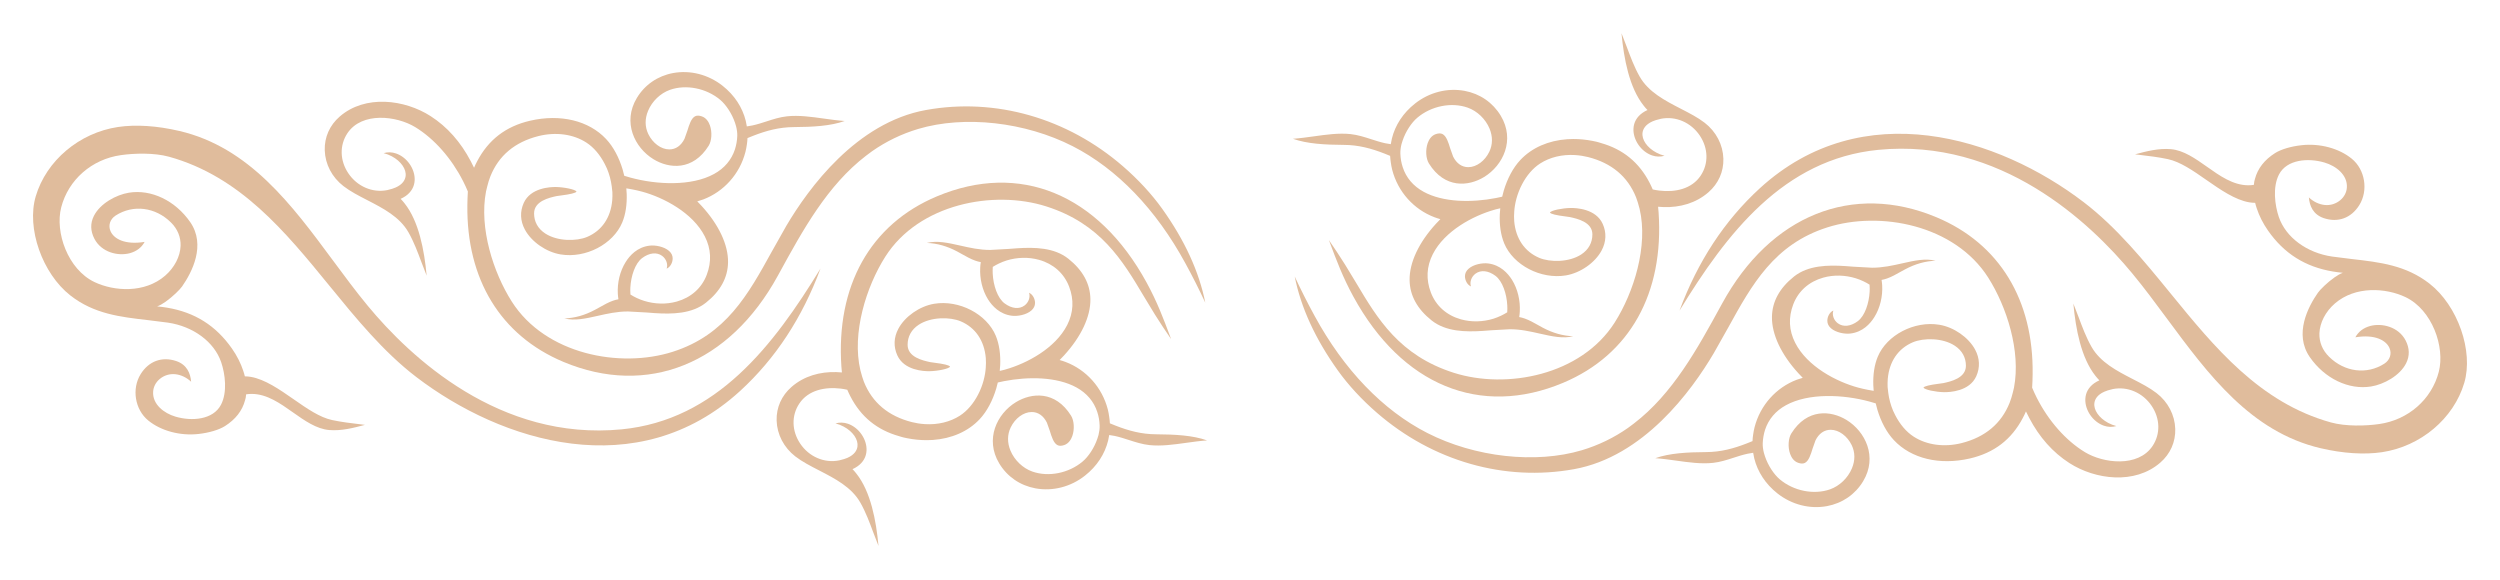
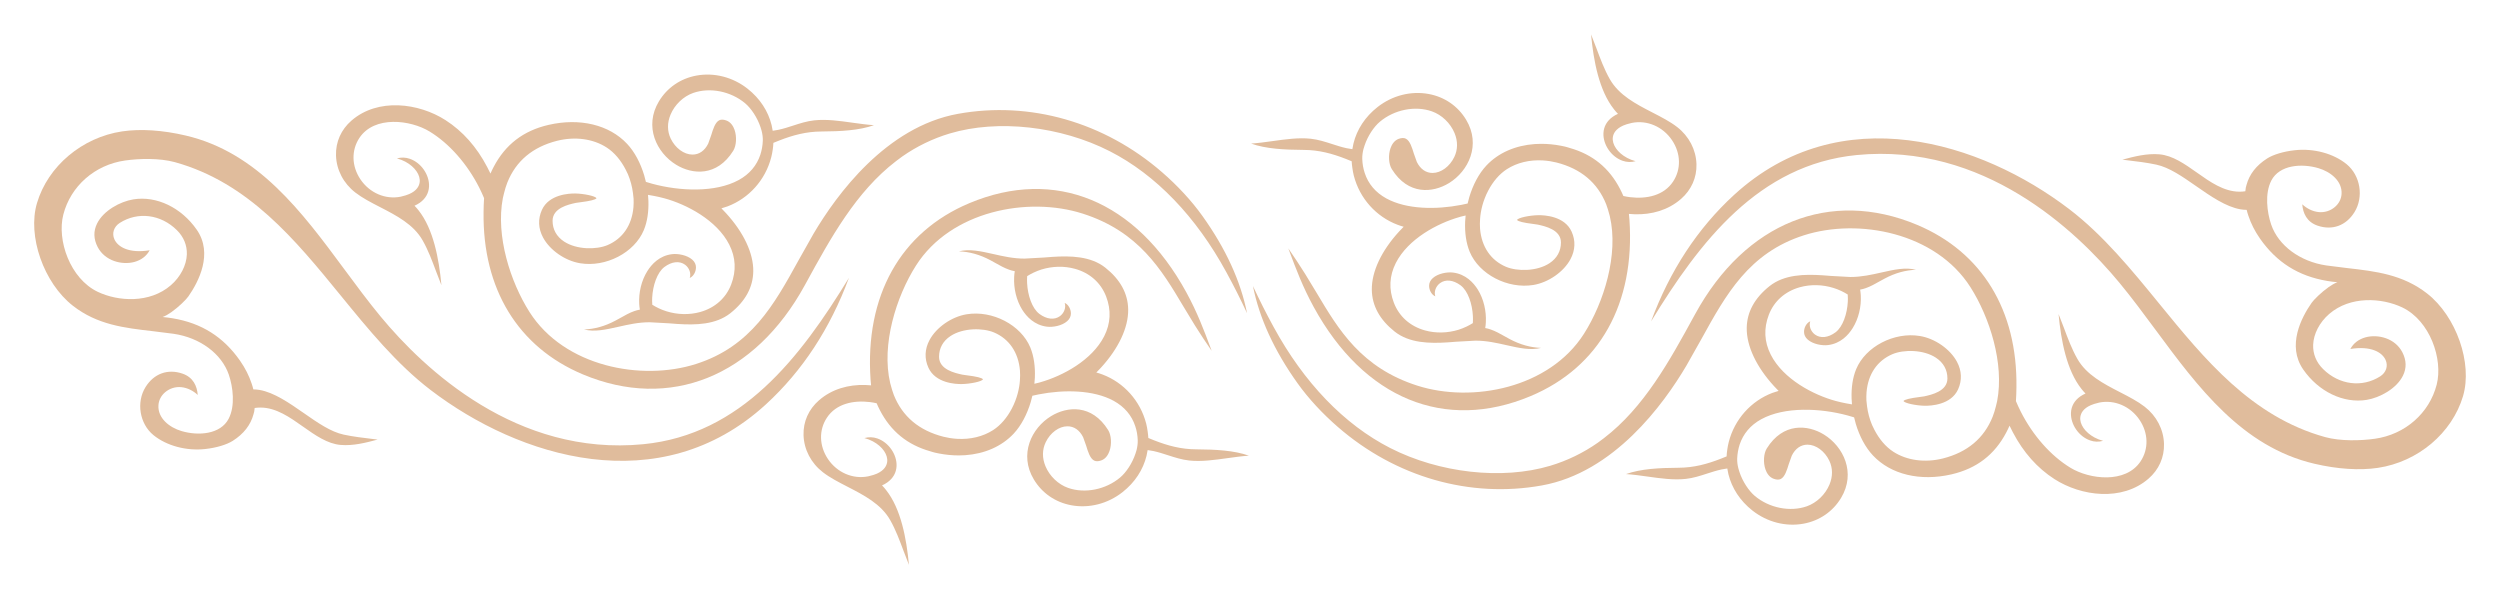
- <svg xmlns="http://www.w3.org/2000/svg" viewBox="0 0 4420 1024">
+ <svg xmlns="http://www.w3.org/2000/svg" viewBox="0 0 4272 1024">
  <g>
    <path d="M1972.231 752.471a391.86 391.86 0 0 1-9.965-4.04c-0.212-3.743-0.586-7.535-1.165-11.299a120.733 120.733 0 0 0-2.472-13.227c-10.099-39.173-38.305-70.183-74.66-83.947a114.278 114.278 0 0 0-10.551-3.425c2.719-2.719 5.304-5.445 7.818-8.157 30.021-32.775 47.055-68.439 46.596-99.568-0.367-27.132-13.474-51.129-38.99-71.376-25.077-19.901-59.823-20.487-90.585-18.474l-14.562 1.109-32.81 1.822c-19.004 0.085-36.497-3.919-53.432-7.761-21.723-4.908-40.826-9.145-58.876-4.604 18.1 0.614 35.748 5.565 53.714 15.085l8.573 4.739c7.797 4.414 15.431 8.658 23.46 11.497 3.136 1.109 6.448 2.027 9.732 2.606-0.523 3.22-0.946 6.504-1.059 9.852-1.031 19.216 3.701 39.752 13.722 55.868 7.387 11.794 20.699 26.384 42.259 29.06 10.176 1.292 25.762-1.561 34.548-9.357 4.216-3.701 6.384-8.157 6.434-13.143 0-7.429-4.16-14.972-9.887-17.768-0.297-0.169-0.494-0.254-0.734-0.374 2.585 7.74-0.756 17.231-8.065 22.599-9.463 6.956-22.62 5.523-35.162-3.792-12.606-9.449-19.95-31.921-20.988-52.443a100.437 100.437 0 0 1 0.042-10.925c0.085-0.417 0.085-0.826 0.085-1.201 3.552-2.182 7.133-4.209 10.89-5.967a109.158 109.158 0 0 1 13.439-5.318c18.644-5.734 38.884-6.363 57.591-1.109 25.226 7.048 43.99 23.827 52.98 47.203 8.905 23.206 7.754 46.094-3.34 67.987-20.953 41.193-71.2 67.824-108.798 78.495-0.784 0.254-1.476 0.494-2.225 0.671-2.768 0.777-5.523 1.321-8.248 1.977 0.41-3.51 0.664-6.963 0.826-10.445 0.784-18.623-1.61-36.645-7.797-51.617-16.003-38.502-64.816-63.905-108.883-56.652-25.685 4.251-51.701 22.351-63.29 44.004-8.256 15.409-8.948 31.695-1.977 47.118 12.041 26.716 46.716 28.291 57.062 28.107 14.35-0.233 34.682-4.28 36.2-8.15-1.645-2.479-10.974-4.788-27.867-6.857l-7.38-1.066c-12.86-2.797-39.745-8.736-39.781-30.543 0-14.717 6.751-26.97 19.534-35.423 21.518-14.188 55.374-14.188 74.462-6.109 25.854 11.024 41.61 34.103 44.244 64.95 0.452 5.699 0.332 11.455-0.085 17.224-0.205 3.418-0.664 6.843-1.201 10.233a123.162 123.162 0 0 1-6.674 24.477 112.061 112.061 0 0 1-5.982 13.206c-7.952 15.205-18.877 28.319-31.949 36.73-17.316 11.13-38.884 16.236-61.391 14.922-4.167-0.254-8.361-0.706-12.57-1.363a144.659 144.659 0 0 1-10.678-2.182c-41.723-10.551-70.296-34.555-84.978-71.334-1.144-2.881-2.062-5.897-3.001-8.821a150.888 150.888 0 0 1-3.185-11.377c-15.529-65.769 10.275-147.929 44.039-201.029 59.357-93.389 191.262-118.537 284.524-88.855 96.178 30.642 134.935 95.726 172.427 158.741l19.781 32.57a1146.315 1146.315 0 0 0 28.538 43.298c-0.664-1.737-1.328-3.475-1.935-5.198-11.095-29.647-22.521-60.324-41.398-94.829-85.719-156.792-224.334-213.734-370.695-152.343-118.05 49.526-178.684 158.614-168.875 301.353 0.254 3.291 0.621 6.624 0.911 9.972-3.383-0.282-6.716-0.537-10.063-0.621-28.404-0.819-56.645 6.765-78.919 26.144-17.726 15.424-27.118 36.525-26.462 59.498 0.742 24.654 12.818 47.817 33.107 63.481 11.984 9.272 26.631 16.779 42.055 24.738 28.156 14.52 57.231 29.477 72.852 56.899 9.562 16.787 16.356 35.254 23.036 53.114 2.853 7.797 5.946 15.664 9.075 23.496-4.209-45.268-13.764-96.058-39.166-127.972a77.33 77.33 0 0 0-6.808-7.797 50.374 50.374 0 0 0 8.99-5.078c9.852-7.048 15.296-16.497 15.826-27.909 0.862-19.83-13.609-40.656-32.853-47.252a36.574 36.574 0 0 0-22.062-0.657c5.198 1.363 10.099 3.312 14.47 5.657 16.412 8.729 26.186 23.008 24.371 35.452-0.911 6.278-4.993 14.145-17.69 19.795-3.538 1.532-7.952 2.924-13.079 4.082-0.523 0.127-0.989 0.282-1.61 0.417-26.13 5.268-53.177-6.342-68.813-29.64-15.085-22.479-15.741-49.604-1.638-70.748 15.791-23.834 45.346-29.936 73.347-26.518 3.842 0.487 7.719 1.151 11.511 2.02 1.723 3.997 3.496 7.917 5.473 11.659 18.637 36.214 47.083 59.413 86.171 70.423 2.677 0.784 5.191 1.695 7.994 2.302 2.217 0.537 4.456 0.953 6.638 1.412 11.716 2.267 23.171 3.383 34.35 3.34a218.204 218.204 0 0 0 10.621-0.367c33.079-2.316 62.302-14.894 82.803-36.702 13.107-13.976 23.001-33.227 29.272-54.088 0.989-3.552 1.97-7.175 2.797-10.805a233.903 233.903 0 0 1 10.883-2.345c43.057-8.376 93.558-7.874 128.064 11.038 18.46 10.148 30.932 24.993 36.906 43.418 1.243 3.715 2.196 7.535 2.924 11.539 0.664 4.011 1.158 8.121 1.271 12.415 0.177 5.402-0.607 11.13-1.999 16.829a87.711 87.711 0 0 1-1.907 6.095c-5.445 16.412-15.904 32.125-26.186 40.734-24.569 20.706-60.282 27.832-88.89 17.733-16.829-5.89-31.666-20.12-38.707-37.097-5.77-14.018-5.692-28.164 0.417-40.868 7.747-16.25 22.683-27.238 37.062-27.288 11.335-0.085 20.946 6.596 26.928 18.707l5.176 14.527c3.093 10.176 6.645 21.815 13.616 25.31 3.093 1.617 7.055 1.518 11.991-0.162 8.086-2.804 12.168-10.261 14.195-15.953 4.16-11.843 3.206-27.302-2.217-35.953-27.916-44.696-69.971-40.734-97.598-23.834-33.474 20.452-55.162 65.395-29.392 108.233 14.054 23.368 36.822 39.032 64.032 44.067 30.289 5.565 62.167-2.507 87.4-22.351 21.229-16.652 35.247-38.298 41.101-62.132 0.791-3.256 1.398-6.554 1.907-9.816 3.333 0.417 6.631 0.96 9.845 1.645 8.7 1.893 16.942 4.583 25.07 7.217 11.504 3.701 23.383 7.549 36.08 8.948 20.777 2.26 43.333-0.953 65.176-3.997 12.21-1.688 24.569-3.418 36.857-4.28-25.36-8.983-56.355-10.558-89.907-10.805-25.953-0.085-48.636-6.236-71.977-15.353z" fill="#e0bc9c" />
    <path d="M607.303 329.092c11.998 9.272 26.596 16.815 42.012 24.731 28.156 14.513 57.266 29.527 72.845 56.899 9.569 16.822 16.412 35.254 23.065 53.114a1099.705 1099.705 0 0 0 9.103 23.496c-4.195-45.275-13.771-96.023-39.166-127.979a96.835 96.835 0 0 0-6.843-7.797 57.175 57.175 0 0 0 9.018-5.064c9.823-6.97 15.304-16.532 15.805-27.874 0.855-19.873-13.573-40.649-32.824-47.245a35.734 35.734 0 0 0-22.062-0.657c5.148 1.314 10.099 3.291 14.435 5.6 16.405 8.785 26.214 23.051 24.399 35.416-0.946 6.349-5.028 14.272-17.683 19.795-3.538 1.603-7.959 2.966-13.037 4.124-0.586 0.127-1.066 0.325-1.645 0.452-26.137 5.24-53.184-6.384-68.848-29.689-15.092-22.464-15.755-49.555-1.695-70.79 25.6-38.425 87.111-30.875 119.85-10.932 33.863 20.572 64.406 55.543 84.815 95.783a274.714 274.714 0 0 1 8.333 18.1 428.696 428.696 0 0 0-0.876 24.032c-1.688 130.818 58.502 230.478 169.786 277.186 148.424 62.252 293.662 3.884 379.141-152.336l1.9-3.46c42.217-77.231 85.628-156.269 154.024-208.67 3.467-2.634 6.942-5.318 10.565-7.874a283.556 283.556 0 0 1 81.433-39.42c81.878-24.442 189.158-12.535 273.337 30.43 78.551 40.12 147.407 111.68 199.27 207.017a1177 1177 0 0 1 35.197 69.71c-10.876-54.675-36.278-110.281-76.313-166.241-18.46-25.812-42.337-51.659-69.053-74.787-98.671-85.592-225.739-121.877-348.527-99.653-122.689 22.14-207.406 137.915-246.953 204.955l-25.607 45.43c-41.723 75.656-81.058 147.11-175.182 177.081-93.177 29.738-225.146 4.583-284.531-88.848-32.606-51.369-57.923-129.992-45.515-194.595 0.579-3.016 1.363-5.946 2.147-8.905 1.476-6.024 3.256-11.963 5.523-17.698 14.682-36.808 43.255-60.762 84.978-71.327 30.635-7.662 61.475-3.538 84.639 11.384 13.446 8.651 24.498 22.14 32.577 37.803 1.349 2.691 2.669 5.282 3.87 7.994a122.244 122.244 0 0 1 8.573 31.843c0.459 3.369 0.904 6.758 1.109 10.148 0.169 4.689 0.127 9.428-0.24 14.096-2.599 30.875-18.354 53.877-44.244 64.929-19.039 8.079-52.93 8.079-74.385-6.102-12.811-8.453-19.576-20.699-19.576-35.416 0.042-21.808 26.878-27.782 39.781-30.6l7.422-1.031c16.864-2.104 26.158-4.414 27.832-6.843-1.568-3.87-21.885-7.917-36.193-8.171-10.36-0.155-45.077 1.412-57.111 28.128-6.921 15.416-6.257 31.702 1.984 47.083 11.624 21.681 37.641 39.788 63.326 43.99 44.039 7.302 92.902-18.1 108.89-56.652 6.024-14.513 8.404-31.913 7.832-49.964a175.634 175.634 0 0 0-0.671-10.233c3.475 0.544 6.893 1.165 10.318 1.822 5.812 1.151 11.624 2.387 17.436 3.997 37.888 10.268 89.724 37.182 111.037 79.152 11.13 21.892 12.246 44.774 3.34 68.036-8.905 23.333-27.704 40.07-52.937 47.16-18.757 5.24-39.004 4.576-57.598-1.193a103.883 103.883 0 0 1-13.439-5.24 110.084 110.084 0 0 1-10.89-5.982c0-0.41-0.028-0.777-0.028-1.193a85.013 85.013 0 0 1-0.127-10.925c1.066-20.536 8.361-43.05 20.981-52.45 12.535-9.35 25.734-10.756 35.211-3.792 7.253 5.367 10.635 14.795 8.001 22.556 0.282-0.092 0.537-0.169 0.734-0.332 5.777-2.839 9.936-10.353 9.887-17.811 0-4.951-2.14-9.4-6.391-13.143-8.813-7.712-24.35-10.6-34.541-9.322-21.617 2.634-34.88 17.224-42.224 29.067-10.085 16.116-14.88 36.638-13.813 55.854 0.219 3.298 0.537 6.596 1.08 9.852a60.833 60.833 0 0 0-9.689 2.564c-8.093 2.846-15.664 7.126-23.46 11.539l-8.623 4.696c-17.931 9.562-35.614 14.484-53.714 15.092 18.065 4.576 37.146 0.332 58.862-4.576 16.984-3.821 34.477-7.789 53.481-7.74l32.86 1.808 14.47 1.102c30.755 2.02 65.515 1.448 90.585-18.46 25.522-20.289 38.63-44.286 39.039-71.412 0.452-31.08-16.61-66.751-46.631-99.526a299.658 299.658 0 0 0-7.797-8.171 121.75 121.75 0 0 0 10.558-3.376c36.32-13.813 64.561-44.851 74.618-84.024 1.116-4.414 1.928-8.828 2.556-13.241a102.471 102.471 0 0 0 1.059-11.257 375.914 375.914 0 0 1 10.021-4.032c23.383-9.11 46.016-15.254 71.948-15.381 33.531-0.24 64.54-1.808 89.921-10.798-12.323-0.826-24.654-2.556-36.942-4.28-21.765-3.065-44.314-6.236-65.141-3.969-12.698 1.363-24.576 5.24-36.031 8.955-8.121 2.641-16.419 5.318-25.07 7.182-3.263 0.699-6.518 1.271-9.859 1.681a100.387 100.387 0 0 0-1.9-9.802c-5.904-23.834-19.915-45.48-41.108-62.139-25.268-19.83-57.097-27.945-87.4-22.38-27.253 5.064-50.021 20.699-64.074 44.117-25.727 42.796-4.04 87.732 29.435 108.226 27.584 16.9 69.724 20.812 97.591-23.834 5.41-8.658 6.349-24.124 2.196-35.946-2.027-5.734-6.109-13.114-14.188-15.918-4.951-1.766-8.877-1.808-12.006-0.24-6.914 3.538-10.466 15.127-13.602 25.353l-5.155 14.513c-5.975 12.126-15.544 18.806-26.949 18.722-14.4-0.035-29.279-11.052-37.118-27.295-6.059-12.74-6.179-26.836-0.332-40.861 7.062-17.027 21.857-31.2 38.679-37.146 28.665-10.063 64.399-2.924 88.933 17.719 10.226 8.665 20.699 24.329 26.186 40.748 0.664 2.062 1.314 4.11 1.85 6.13 1.448 5.699 2.232 11.384 2.069 16.794-0.134 4.322-0.621 8.404-1.328 12.443-0.699 3.997-1.695 7.839-2.846 11.546-6.102 18.425-18.46 33.269-36.928 43.368-39.915 21.935-101.136 19.096-147.569 6.476a194.136 194.136 0 0 1-11.13-3.256 180.012 180.012 0 0 0-2.966-11.412c-6.229-20.614-16.123-39.745-29.195-53.643-30.543-32.613-80.804-44.696-134.328-32.33-42.987 9.95-73.672 33.651-93.629 71.751-1.935 3.672-3.785 7.458-5.473 11.412-1.864-3.955-3.799-7.662-5.734-11.412-17.811-34.018-41.532-60.91-71.122-79.914-45.649-29.301-115.486-38.46-160.669 0.826-17.74 15.381-27.09 36.532-26.433 59.54 0.734 24.661 12.811 47.789 33.142 63.46z" fill="#e0bc9c" />
    <path d="M1099.253 759.066c-215.958 21.109-374.035-127.732-448.999-218.352-21.109-25.48-41.716-53.396-61.715-80.395-72.683-98.262-147.851-199.835-271.325-228.747-39.576-9.272-77.181-11.709-108.593-7.048-68.283 10.219-126.743 59.413-145.429 122.534-16.652 56.158 11.511 136.517 61.433 175.471 41.68 32.528 87.993 37.853 136.997 43.453l35.098 4.414c44.971 6.561 81.991 33.976 94.293 69.886 7.083 20.812 11.292 53.064-0.332 75.359-13.905 26.56-51.461 29.527-80.395 20.988-20.748-6.059-40.988-22.097-39.541-44.194 0.523-8.538 4.654-16.49 11.582-22.302a36.892 36.892 0 0 1 27.535-8.538c10.395 1.073 20.254 6.017 28.051 13.319-1.208-15.007-7.507-30.134-26.229-36.525-25.113-8.531-48.601 0-62.916 22.916-16.292 26.052-10.261 62.909 13.446 82.21 22.387 18.227 56.327 27.394 88.643 23.757 18.799-2.062 36.32-7.302 46.843-13.941 18.792-11.914 30.671-27.238 35.529-45.6 0.41-1.483 0.876-2.931 1.158-4.414 0.417-1.97 0.572-4.04 0.784-6.137a64.689 64.689 0 0 1 10.141-0.742c26.631 0.127 50.014 16.624 72.69 32.697 20.409 14.421 41.476 29.315 64.109 31.165 21.349 1.78 42.591-3.623 63.163-9.145-2.677-0.304-5.402-0.664-8.121-0.996-16.32-1.942-33.234-3.919-49.816-7.472-22.083-4.696-44.569-20.318-68.311-36.892-25.021-17.401-50.635-35.169-75.614-39.498a70.444 70.444 0 0 0-10.515-0.918 98.629 98.629 0 0 0-2.924-10.014c-4.294-13.037-10.89-26.236-19.83-39.046-28.446-40.649-65.684-64.194-115.027-72.4a223.585 223.585 0 0 0-17.288-2.217c4.499-1.568 9.732-4.541 15.014-8.298 12.57-8.863 25.395-21.596 29.067-26.914 17.479-25.028 42.549-73.099 14.4-113.798-26.349-38.05-68.947-58.467-108.48-51.991-22.394 3.672-50.833 19.004-61.892 41.144-6.511 12.987-6.137 26.61 0.996 40.374 12.578 23.983 41.603 31.002 62.584 25.438 12.076-3.291 21.031-10.304 26.186-19.993-35.219 5.734-54.3-5.65-60.19-18.686-4.626-10.254-1.003-21.511 9.032-27.987 30.918-19.795 70.211-14.894 97.668 12.281 11.709 11.504 17.556 25.847 17.076 41.391-0.664 18.757-10.854 38.474-27.302 52.732-36.193 31.384-90.133 27.825-124.928 11.299-47.323-22.599-70.077-88.311-58.869-131.976 12.578-48.855 53.961-85.133 105.465-92.435 23.962-3.432 58.954-4.414 85.26 2.839 125.797 34.922 205.852 132.929 283.245 227.794 47.005 57.591 95.606 117.174 153.868 161.665 150.782 115.161 391.147 190.591 572.677 24.484 62.464-57.231 109.843-129.617 141.962-216.29-83.135 136.121-183.812 267.843-351.416 284.291z" fill="#e0bc9c" />
  </g>
-   <g transform="translate(4420,1024) scale(-1,-1)">
+   <g transform="translate(4272,1024) scale(-1,-1)">
    <path d="M1972.231 752.471a391.86 391.86 0 0 1-9.965-4.04c-0.212-3.743-0.586-7.535-1.165-11.299a120.733 120.733 0 0 0-2.472-13.227c-10.099-39.173-38.305-70.183-74.66-83.947a114.278 114.278 0 0 0-10.551-3.425c2.719-2.719 5.304-5.445 7.818-8.157 30.021-32.775 47.055-68.439 46.596-99.568-0.367-27.132-13.474-51.129-38.99-71.376-25.077-19.901-59.823-20.487-90.585-18.474l-14.562 1.109-32.81 1.822c-19.004 0.085-36.497-3.919-53.432-7.761-21.723-4.908-40.826-9.145-58.876-4.604 18.1 0.614 35.748 5.565 53.714 15.085l8.573 4.739c7.797 4.414 15.431 8.658 23.46 11.497 3.136 1.109 6.448 2.027 9.732 2.606-0.523 3.22-0.946 6.504-1.059 9.852-1.031 19.216 3.701 39.752 13.722 55.868 7.387 11.794 20.699 26.384 42.259 29.06 10.176 1.292 25.762-1.561 34.548-9.357 4.216-3.701 6.384-8.157 6.434-13.143 0-7.429-4.16-14.972-9.887-17.768-0.297-0.169-0.494-0.254-0.734-0.374 2.585 7.74-0.756 17.231-8.065 22.599-9.463 6.956-22.62 5.523-35.162-3.792-12.606-9.449-19.95-31.921-20.988-52.443a100.437 100.437 0 0 1 0.042-10.925c0.085-0.417 0.085-0.826 0.085-1.201 3.552-2.182 7.133-4.209 10.89-5.967a109.158 109.158 0 0 1 13.439-5.318c18.644-5.734 38.884-6.363 57.591-1.109 25.226 7.048 43.99 23.827 52.98 47.203 8.905 23.206 7.754 46.094-3.34 67.987-20.953 41.193-71.2 67.824-108.798 78.495-0.784 0.254-1.476 0.494-2.225 0.671-2.768 0.777-5.523 1.321-8.248 1.977 0.41-3.51 0.664-6.963 0.826-10.445 0.784-18.623-1.61-36.645-7.797-51.617-16.003-38.502-64.816-63.905-108.883-56.652-25.685 4.251-51.701 22.351-63.29 44.004-8.256 15.409-8.948 31.695-1.977 47.118 12.041 26.716 46.716 28.291 57.062 28.107 14.35-0.233 34.682-4.28 36.2-8.15-1.645-2.479-10.974-4.788-27.867-6.857l-7.38-1.066c-12.86-2.797-39.745-8.736-39.781-30.543 0-14.717 6.751-26.97 19.534-35.423 21.518-14.188 55.374-14.188 74.462-6.109 25.854 11.024 41.61 34.103 44.244 64.95 0.452 5.699 0.332 11.455-0.085 17.224-0.205 3.418-0.664 6.843-1.201 10.233a123.162 123.162 0 0 1-6.674 24.477 112.061 112.061 0 0 1-5.982 13.206c-7.952 15.205-18.877 28.319-31.949 36.73-17.316 11.13-38.884 16.236-61.391 14.922-4.167-0.254-8.361-0.706-12.57-1.363a144.659 144.659 0 0 1-10.678-2.182c-41.723-10.551-70.296-34.555-84.978-71.334-1.144-2.881-2.062-5.897-3.001-8.821a150.888 150.888 0 0 1-3.185-11.377c-15.529-65.769 10.275-147.929 44.039-201.029 59.357-93.389 191.262-118.537 284.524-88.855 96.178 30.642 134.935 95.726 172.427 158.741l19.781 32.57a1146.315 1146.315 0 0 0 28.538 43.298c-0.664-1.737-1.328-3.475-1.935-5.198-11.095-29.647-22.521-60.324-41.398-94.829-85.719-156.792-224.334-213.734-370.695-152.343-118.05 49.526-178.684 158.614-168.875 301.353 0.254 3.291 0.621 6.624 0.911 9.972-3.383-0.282-6.716-0.537-10.063-0.621-28.404-0.819-56.645 6.765-78.919 26.144-17.726 15.424-27.118 36.525-26.462 59.498 0.742 24.654 12.818 47.817 33.107 63.481 11.984 9.272 26.631 16.779 42.055 24.738 28.156 14.52 57.231 29.477 72.852 56.899 9.562 16.787 16.356 35.254 23.036 53.114 2.853 7.797 5.946 15.664 9.075 23.496-4.209-45.268-13.764-96.058-39.166-127.972a77.33 77.33 0 0 0-6.808-7.797 50.374 50.374 0 0 0 8.99-5.078c9.852-7.048 15.296-16.497 15.826-27.909 0.862-19.83-13.609-40.656-32.853-47.252a36.574 36.574 0 0 0-22.062-0.657c5.198 1.363 10.099 3.312 14.47 5.657 16.412 8.729 26.186 23.008 24.371 35.452-0.911 6.278-4.993 14.145-17.69 19.795-3.538 1.532-7.952 2.924-13.079 4.082-0.523 0.127-0.989 0.282-1.61 0.417-26.13 5.268-53.177-6.342-68.813-29.64-15.085-22.479-15.741-49.604-1.638-70.748 15.791-23.834 45.346-29.936 73.347-26.518 3.842 0.487 7.719 1.151 11.511 2.02 1.723 3.997 3.496 7.917 5.473 11.659 18.637 36.214 47.083 59.413 86.171 70.423 2.677 0.784 5.191 1.695 7.994 2.302 2.217 0.537 4.456 0.953 6.638 1.412 11.716 2.267 23.171 3.383 34.35 3.34a218.204 218.204 0 0 0 10.621-0.367c33.079-2.316 62.302-14.894 82.803-36.702 13.107-13.976 23.001-33.227 29.272-54.088 0.989-3.552 1.97-7.175 2.797-10.805a233.903 233.903 0 0 1 10.883-2.345c43.057-8.376 93.558-7.874 128.064 11.038 18.46 10.148 30.932 24.993 36.906 43.418 1.243 3.715 2.196 7.535 2.924 11.539 0.664 4.011 1.158 8.121 1.271 12.415 0.177 5.402-0.607 11.13-1.999 16.829a87.711 87.711 0 0 1-1.907 6.095c-5.445 16.412-15.904 32.125-26.186 40.734-24.569 20.706-60.282 27.832-88.89 17.733-16.829-5.89-31.666-20.12-38.707-37.097-5.77-14.018-5.692-28.164 0.417-40.868 7.747-16.25 22.683-27.238 37.062-27.288 11.335-0.085 20.946 6.596 26.928 18.707l5.176 14.527c3.093 10.176 6.645 21.815 13.616 25.31 3.093 1.617 7.055 1.518 11.991-0.162 8.086-2.804 12.168-10.261 14.195-15.953 4.16-11.843 3.206-27.302-2.217-35.953-27.916-44.696-69.971-40.734-97.598-23.834-33.474 20.452-55.162 65.395-29.392 108.233 14.054 23.368 36.822 39.032 64.032 44.067 30.289 5.565 62.167-2.507 87.4-22.351 21.229-16.652 35.247-38.298 41.101-62.132 0.791-3.256 1.398-6.554 1.907-9.816 3.333 0.417 6.631 0.96 9.845 1.645 8.7 1.893 16.942 4.583 25.07 7.217 11.504 3.701 23.383 7.549 36.08 8.948 20.777 2.26 43.333-0.953 65.176-3.997 12.21-1.688 24.569-3.418 36.857-4.28-25.36-8.983-56.355-10.558-89.907-10.805-25.953-0.085-48.636-6.236-71.977-15.353z" fill="#e0bc9c" />
    <path d="M607.303 329.092c11.998 9.272 26.596 16.815 42.012 24.731 28.156 14.513 57.266 29.527 72.845 56.899 9.569 16.822 16.412 35.254 23.065 53.114a1099.705 1099.705 0 0 0 9.103 23.496c-4.195-45.275-13.771-96.023-39.166-127.979a96.835 96.835 0 0 0-6.843-7.797 57.175 57.175 0 0 0 9.018-5.064c9.823-6.97 15.304-16.532 15.805-27.874 0.855-19.873-13.573-40.649-32.824-47.245a35.734 35.734 0 0 0-22.062-0.657c5.148 1.314 10.099 3.291 14.435 5.6 16.405 8.785 26.214 23.051 24.399 35.416-0.946 6.349-5.028 14.272-17.683 19.795-3.538 1.603-7.959 2.966-13.037 4.124-0.586 0.127-1.066 0.325-1.645 0.452-26.137 5.24-53.184-6.384-68.848-29.689-15.092-22.464-15.755-49.555-1.695-70.79 25.6-38.425 87.111-30.875 119.85-10.932 33.863 20.572 64.406 55.543 84.815 95.783a274.714 274.714 0 0 1 8.333 18.1 428.696 428.696 0 0 0-0.876 24.032c-1.688 130.818 58.502 230.478 169.786 277.186 148.424 62.252 293.662 3.884 379.141-152.336l1.9-3.46c42.217-77.231 85.628-156.269 154.024-208.67 3.467-2.634 6.942-5.318 10.565-7.874a283.556 283.556 0 0 1 81.433-39.42c81.878-24.442 189.158-12.535 273.337 30.43 78.551 40.12 147.407 111.68 199.27 207.017a1177 1177 0 0 1 35.197 69.71c-10.876-54.675-36.278-110.281-76.313-166.241-18.46-25.812-42.337-51.659-69.053-74.787-98.671-85.592-225.739-121.877-348.527-99.653-122.689 22.14-207.406 137.915-246.953 204.955l-25.607 45.43c-41.723 75.656-81.058 147.11-175.182 177.081-93.177 29.738-225.146 4.583-284.531-88.848-32.606-51.369-57.923-129.992-45.515-194.595 0.579-3.016 1.363-5.946 2.147-8.905 1.476-6.024 3.256-11.963 5.523-17.698 14.682-36.808 43.255-60.762 84.978-71.327 30.635-7.662 61.475-3.538 84.639 11.384 13.446 8.651 24.498 22.14 32.577 37.803 1.349 2.691 2.669 5.282 3.87 7.994a122.244 122.244 0 0 1 8.573 31.843c0.459 3.369 0.904 6.758 1.109 10.148 0.169 4.689 0.127 9.428-0.24 14.096-2.599 30.875-18.354 53.877-44.244 64.929-19.039 8.079-52.93 8.079-74.385-6.102-12.811-8.453-19.576-20.699-19.576-35.416 0.042-21.808 26.878-27.782 39.781-30.6l7.422-1.031c16.864-2.104 26.158-4.414 27.832-6.843-1.568-3.87-21.885-7.917-36.193-8.171-10.36-0.155-45.077 1.412-57.111 28.128-6.921 15.416-6.257 31.702 1.984 47.083 11.624 21.681 37.641 39.788 63.326 43.99 44.039 7.302 92.902-18.1 108.89-56.652 6.024-14.513 8.404-31.913 7.832-49.964a175.634 175.634 0 0 0-0.671-10.233c3.475 0.544 6.893 1.165 10.318 1.822 5.812 1.151 11.624 2.387 17.436 3.997 37.888 10.268 89.724 37.182 111.037 79.152 11.13 21.892 12.246 44.774 3.34 68.036-8.905 23.333-27.704 40.07-52.937 47.16-18.757 5.24-39.004 4.576-57.598-1.193a103.883 103.883 0 0 1-13.439-5.24 110.084 110.084 0 0 1-10.89-5.982c0-0.41-0.028-0.777-0.028-1.193a85.013 85.013 0 0 1-0.127-10.925c1.066-20.536 8.361-43.05 20.981-52.45 12.535-9.35 25.734-10.756 35.211-3.792 7.253 5.367 10.635 14.795 8.001 22.556 0.282-0.092 0.537-0.169 0.734-0.332 5.777-2.839 9.936-10.353 9.887-17.811 0-4.951-2.14-9.4-6.391-13.143-8.813-7.712-24.35-10.6-34.541-9.322-21.617 2.634-34.88 17.224-42.224 29.067-10.085 16.116-14.88 36.638-13.813 55.854 0.219 3.298 0.537 6.596 1.08 9.852a60.833 60.833 0 0 0-9.689 2.564c-8.093 2.846-15.664 7.126-23.46 11.539l-8.623 4.696c-17.931 9.562-35.614 14.484-53.714 15.092 18.065 4.576 37.146 0.332 58.862-4.576 16.984-3.821 34.477-7.789 53.481-7.74l32.86 1.808 14.47 1.102c30.755 2.02 65.515 1.448 90.585-18.46 25.522-20.289 38.63-44.286 39.039-71.412 0.452-31.08-16.61-66.751-46.631-99.526a299.658 299.658 0 0 0-7.797-8.171 121.75 121.75 0 0 0 10.558-3.376c36.32-13.813 64.561-44.851 74.618-84.024 1.116-4.414 1.928-8.828 2.556-13.241a102.471 102.471 0 0 0 1.059-11.257 375.914 375.914 0 0 1 10.021-4.032c23.383-9.11 46.016-15.254 71.948-15.381 33.531-0.24 64.54-1.808 89.921-10.798-12.323-0.826-24.654-2.556-36.942-4.28-21.765-3.065-44.314-6.236-65.141-3.969-12.698 1.363-24.576 5.24-36.031 8.955-8.121 2.641-16.419 5.318-25.07 7.182-3.263 0.699-6.518 1.271-9.859 1.681a100.387 100.387 0 0 0-1.9-9.802c-5.904-23.834-19.915-45.48-41.108-62.139-25.268-19.83-57.097-27.945-87.4-22.38-27.253 5.064-50.021 20.699-64.074 44.117-25.727 42.796-4.04 87.732 29.435 108.226 27.584 16.9 69.724 20.812 97.591-23.834 5.41-8.658 6.349-24.124 2.196-35.946-2.027-5.734-6.109-13.114-14.188-15.918-4.951-1.766-8.877-1.808-12.006-0.24-6.914 3.538-10.466 15.127-13.602 25.353l-5.155 14.513c-5.975 12.126-15.544 18.806-26.949 18.722-14.4-0.035-29.279-11.052-37.118-27.295-6.059-12.74-6.179-26.836-0.332-40.861 7.062-17.027 21.857-31.2 38.679-37.146 28.665-10.063 64.399-2.924 88.933 17.719 10.226 8.665 20.699 24.329 26.186 40.748 0.664 2.062 1.314 4.11 1.85 6.13 1.448 5.699 2.232 11.384 2.069 16.794-0.134 4.322-0.621 8.404-1.328 12.443-0.699 3.997-1.695 7.839-2.846 11.546-6.102 18.425-18.46 33.269-36.928 43.368-39.915 21.935-101.136 19.096-147.569 6.476a194.136 194.136 0 0 1-11.13-3.256 180.012 180.012 0 0 0-2.966-11.412c-6.229-20.614-16.123-39.745-29.195-53.643-30.543-32.613-80.804-44.696-134.328-32.33-42.987 9.95-73.672 33.651-93.629 71.751-1.935 3.672-3.785 7.458-5.473 11.412-1.864-3.955-3.799-7.662-5.734-11.412-17.811-34.018-41.532-60.91-71.122-79.914-45.649-29.301-115.486-38.46-160.669 0.826-17.74 15.381-27.09 36.532-26.433 59.54 0.734 24.661 12.811 47.789 33.142 63.46z" fill="#e0bc9c" />
    <path d="M1099.253 759.066c-215.958 21.109-374.035-127.732-448.999-218.352-21.109-25.48-41.716-53.396-61.715-80.395-72.683-98.262-147.851-199.835-271.325-228.747-39.576-9.272-77.181-11.709-108.593-7.048-68.283 10.219-126.743 59.413-145.429 122.534-16.652 56.158 11.511 136.517 61.433 175.471 41.68 32.528 87.993 37.853 136.997 43.453l35.098 4.414c44.971 6.561 81.991 33.976 94.293 69.886 7.083 20.812 11.292 53.064-0.332 75.359-13.905 26.56-51.461 29.527-80.395 20.988-20.748-6.059-40.988-22.097-39.541-44.194 0.523-8.538 4.654-16.49 11.582-22.302a36.892 36.892 0 0 1 27.535-8.538c10.395 1.073 20.254 6.017 28.051 13.319-1.208-15.007-7.507-30.134-26.229-36.525-25.113-8.531-48.601 0-62.916 22.916-16.292 26.052-10.261 62.909 13.446 82.21 22.387 18.227 56.327 27.394 88.643 23.757 18.799-2.062 36.32-7.302 46.843-13.941 18.792-11.914 30.671-27.238 35.529-45.6 0.41-1.483 0.876-2.931 1.158-4.414 0.417-1.97 0.572-4.04 0.784-6.137a64.689 64.689 0 0 1 10.141-0.742c26.631 0.127 50.014 16.624 72.69 32.697 20.409 14.421 41.476 29.315 64.109 31.165 21.349 1.78 42.591-3.623 63.163-9.145-2.677-0.304-5.402-0.664-8.121-0.996-16.32-1.942-33.234-3.919-49.816-7.472-22.083-4.696-44.569-20.318-68.311-36.892-25.021-17.401-50.635-35.169-75.614-39.498a70.444 70.444 0 0 0-10.515-0.918 98.629 98.629 0 0 0-2.924-10.014c-4.294-13.037-10.89-26.236-19.83-39.046-28.446-40.649-65.684-64.194-115.027-72.4a223.585 223.585 0 0 0-17.288-2.217c4.499-1.568 9.732-4.541 15.014-8.298 12.57-8.863 25.395-21.596 29.067-26.914 17.479-25.028 42.549-73.099 14.4-113.798-26.349-38.05-68.947-58.467-108.48-51.991-22.394 3.672-50.833 19.004-61.892 41.144-6.511 12.987-6.137 26.61 0.996 40.374 12.578 23.983 41.603 31.002 62.584 25.438 12.076-3.291 21.031-10.304 26.186-19.993-35.219 5.734-54.3-5.65-60.19-18.686-4.626-10.254-1.003-21.511 9.032-27.987 30.918-19.795 70.211-14.894 97.668 12.281 11.709 11.504 17.556 25.847 17.076 41.391-0.664 18.757-10.854 38.474-27.302 52.732-36.193 31.384-90.133 27.825-124.928 11.299-47.323-22.599-70.077-88.311-58.869-131.976 12.578-48.855 53.961-85.133 105.465-92.435 23.962-3.432 58.954-4.414 85.26 2.839 125.797 34.922 205.852 132.929 283.245 227.794 47.005 57.591 95.606 117.174 153.868 161.665 150.782 115.161 391.147 190.591 572.677 24.484 62.464-57.231 109.843-129.617 141.962-216.29-83.135 136.121-183.812 267.843-351.416 284.291z" fill="#e0bc9c" />
  </g>
</svg>
